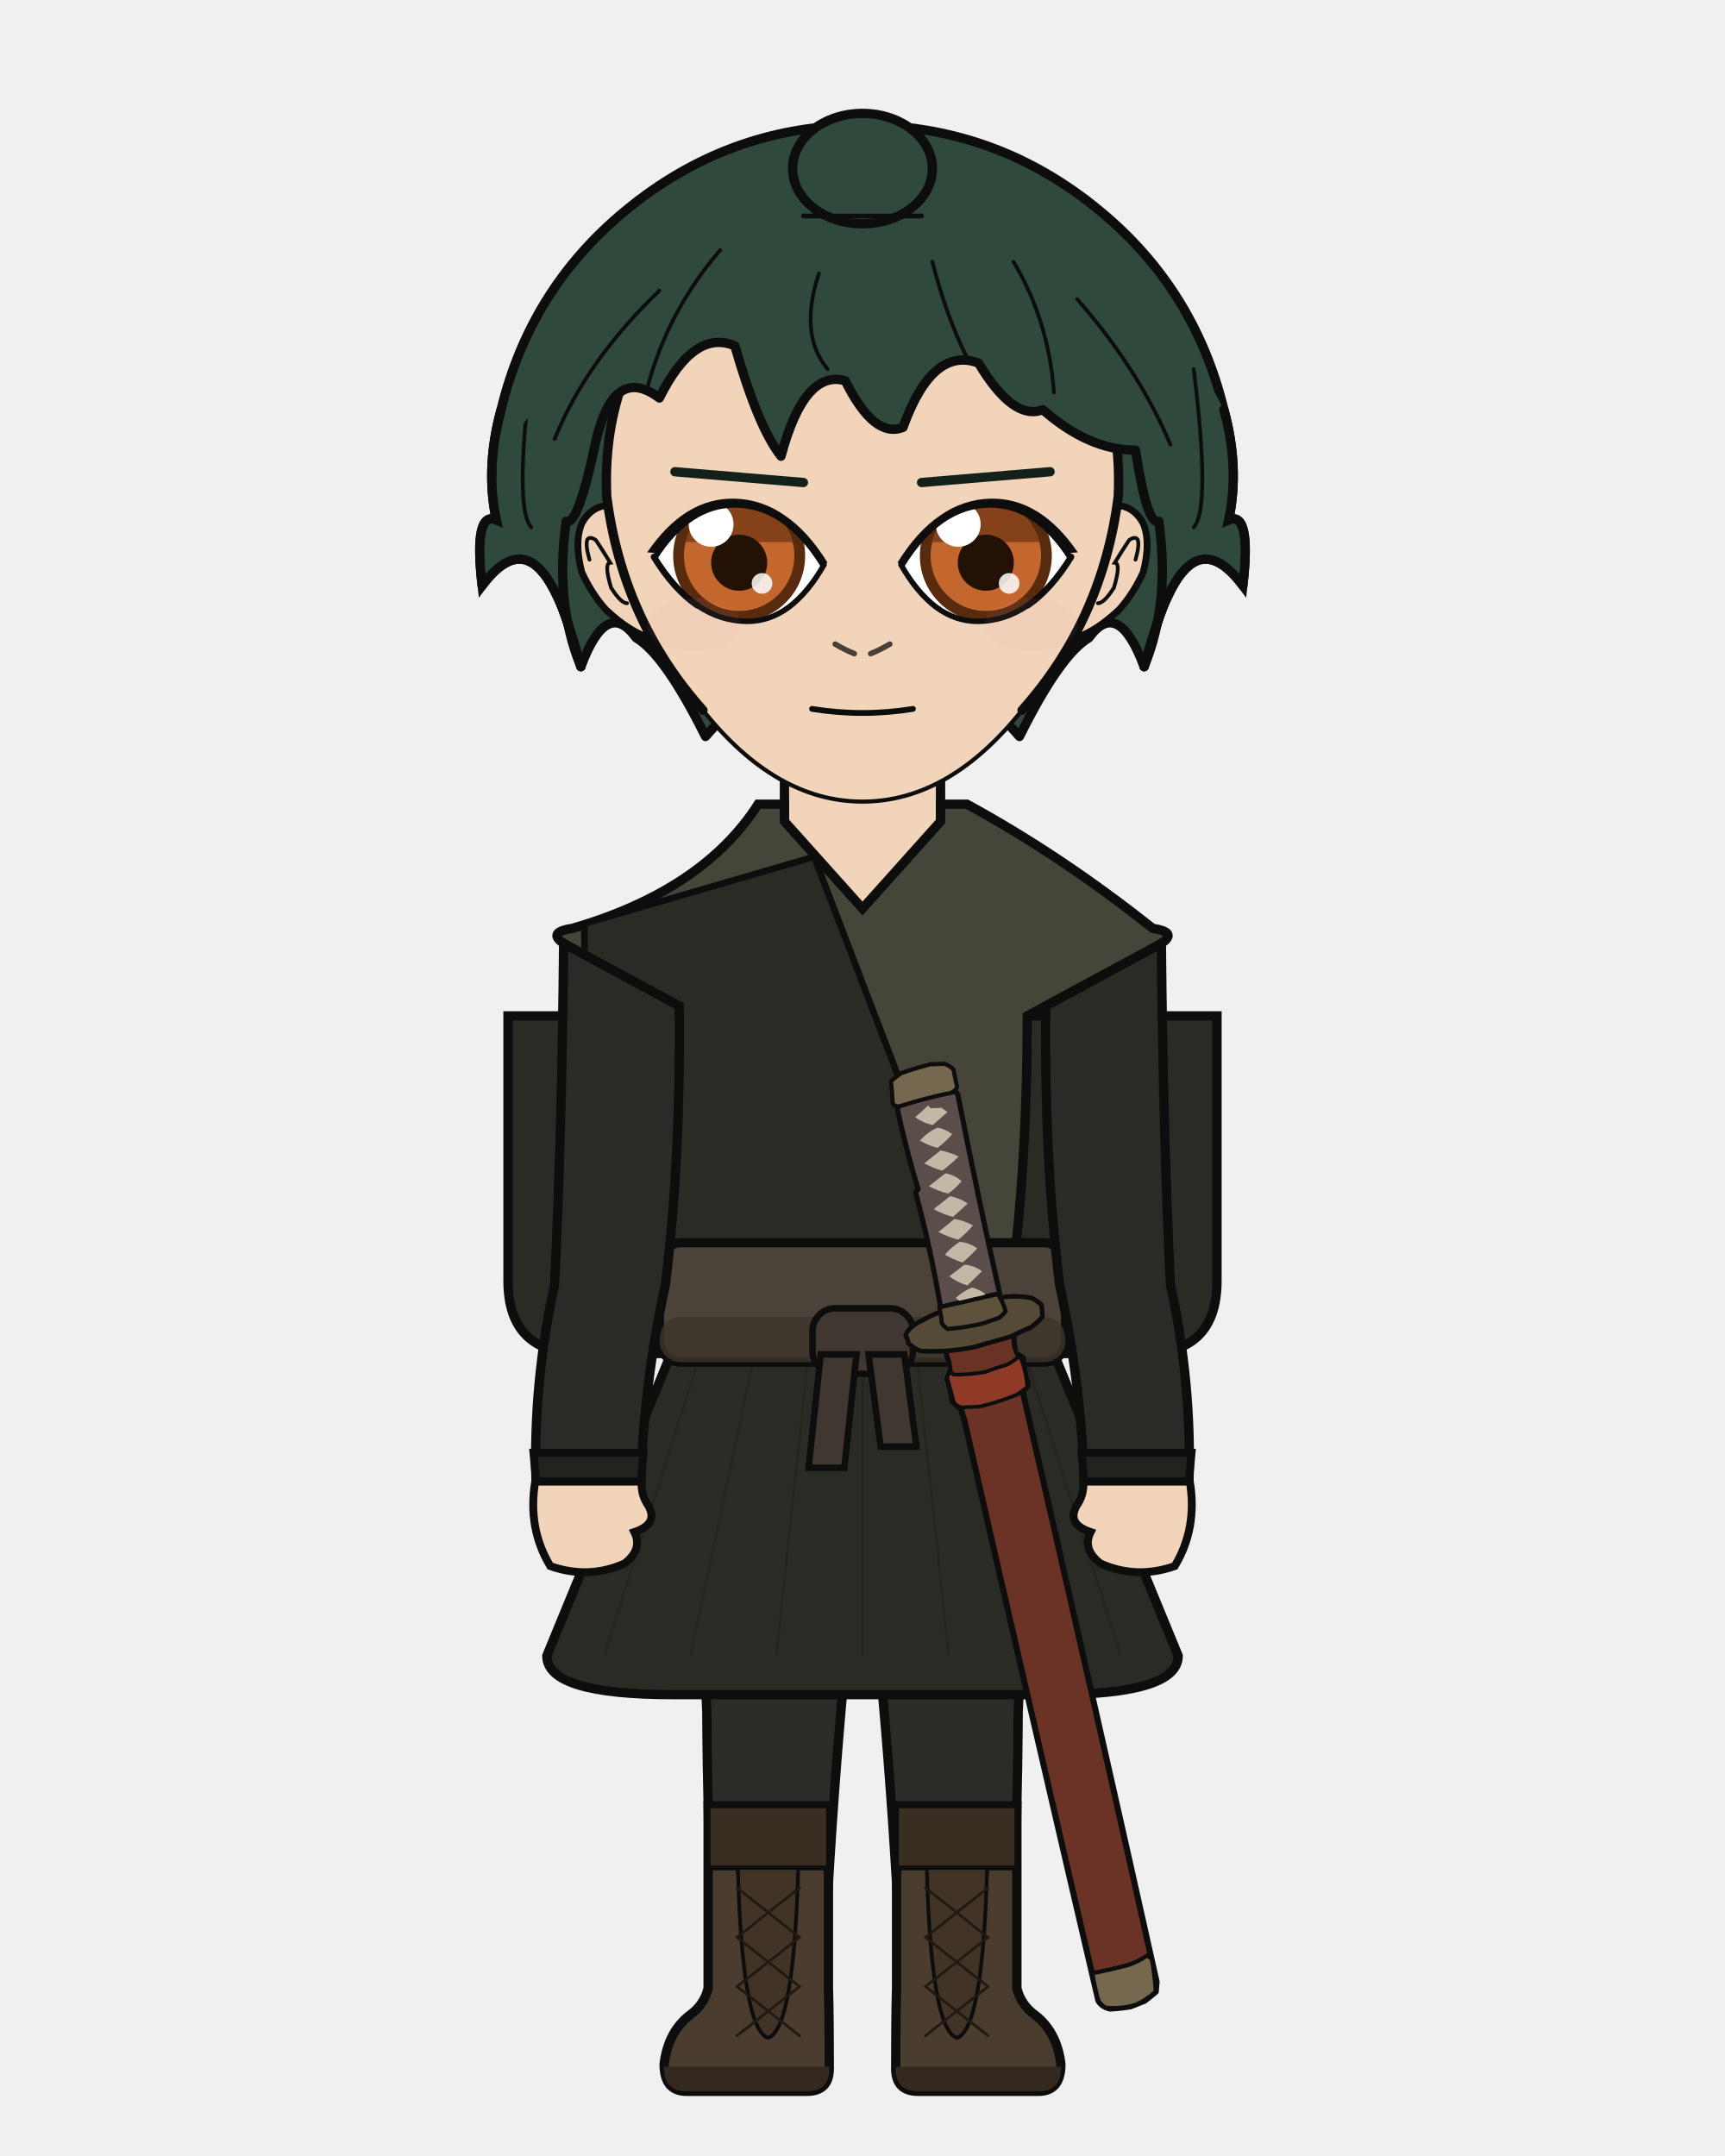
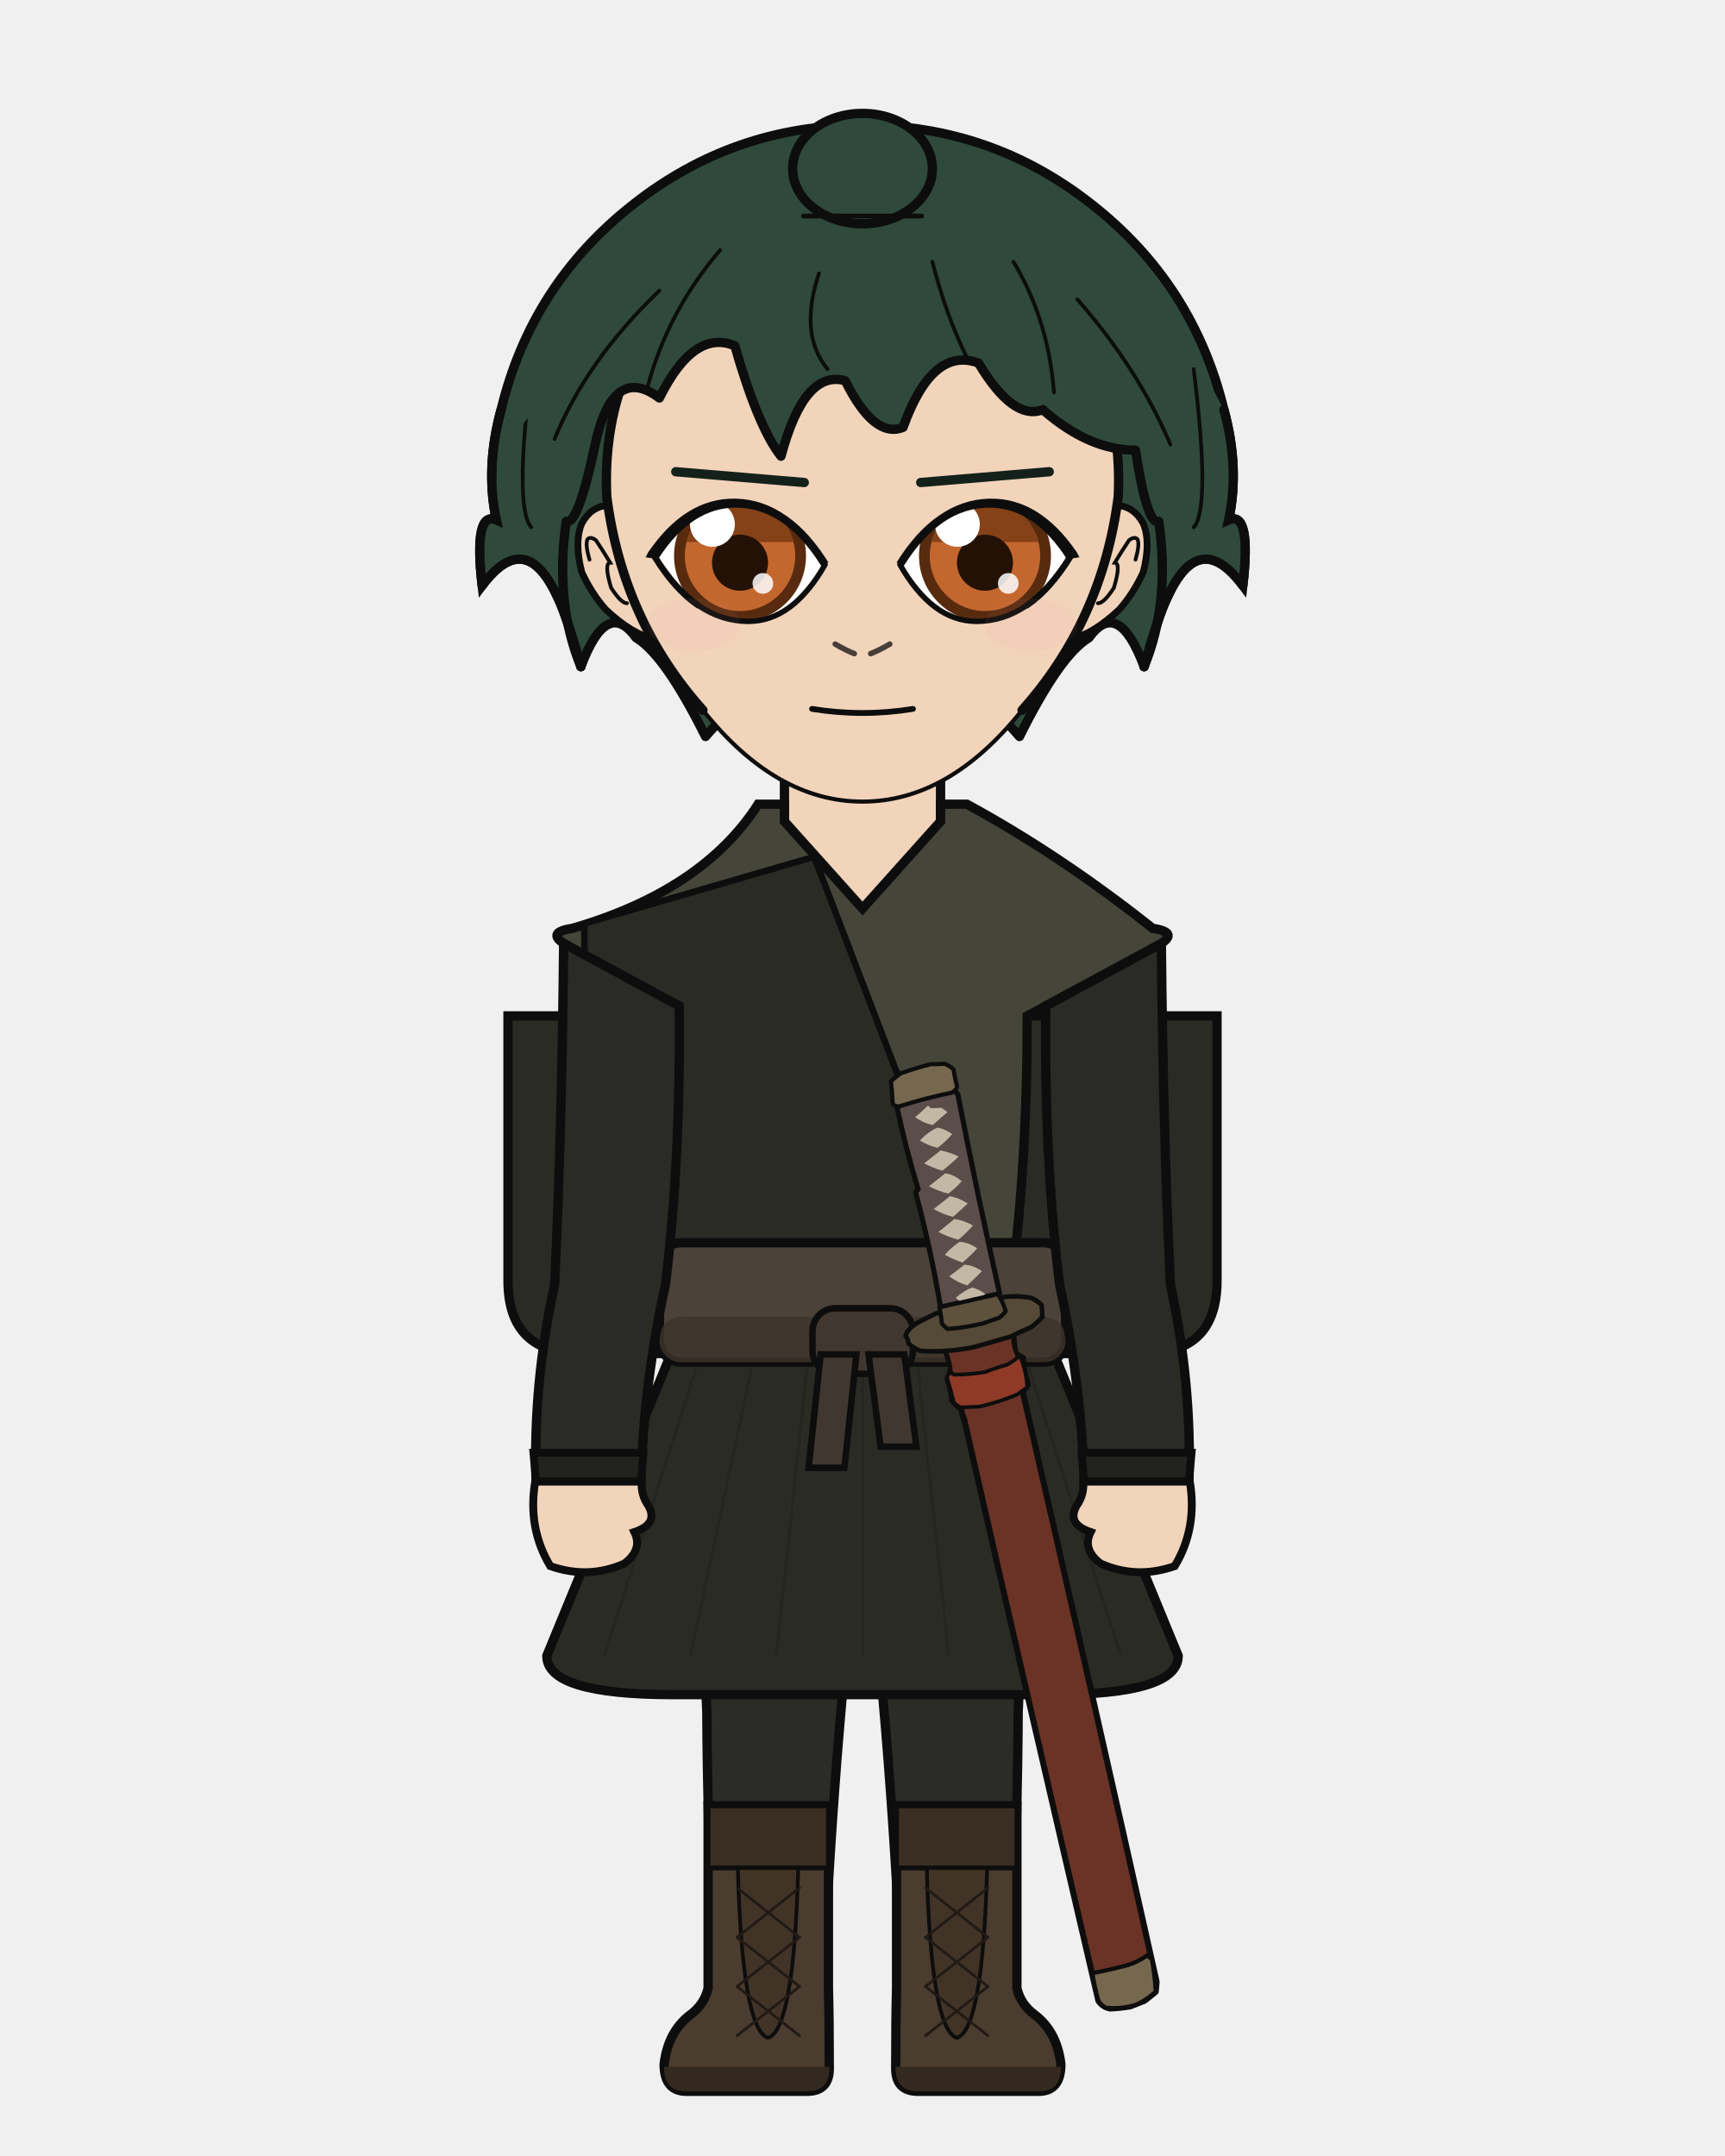
<svg xmlns="http://www.w3.org/2000/svg" width="400" height="500" viewBox="0 0 400 500">
  <defs>
    <clipPath id="hair-front">
      <path d="M 134.7 154.6 Q 128.6 139.8 131.3 120.9 Q 134.0 122.0 138.0 103.1 Q 142.1 84.2 152.9 92.3 Q 160.9 76.2 170.4 80.2 Q 175.8 99.1 181.1 105.8 Q 186.5 85.6 196.0 88.3 Q 202.7 101.8 209.4 99.1 Q 216.2 80.2 226.9 84.2 Q 235.0 97.7 241.8 95.0 Q 252.5 104.4 263.3 104.4 Q 266.0 122.0 268.7 120.9 Q 271.4 139.8 265.3 154.6 Q 268.7 142.5 270.7 138.5 Q 278.1 122.3 288.2 135.8 Q 290.2 118.3 284.9 120.6 Q 287.5 108.5 283.8 95.0 Q 270.8 69.8 249.2 52.8 Q 227.5 35.8 200.0 35.8 Q 172.5 35.8 150.8 52.8 Q 129.2 69.8 122.7 96.6 Q 112.5 108.5 115.1 120.6 Q 109.8 118.3 111.8 135.8 Q 121.9 122.3 129.3 138.5 Q 131.3 142.5 134.7 154.6 Z" />
    </clipPath>
  </defs>
  <path d="M 116.2 95.0 Q 123.2 66.0 146.7 47.5 Q 170.1 29.0 200.0 29.0 Q 229.9 29.0 253.3 47.5 Q 276.8 66.0 283.8 95.0 Q 287.5 108.5 284.9 120.6 Q 290.2 118.3 288.2 135.8 Q 278.1 122.3 270.7 138.5 Q 268.7 142.5 265.3 154.6 Q 259.3 138.5 252.5 147.9 Q 245.8 151.9 236.4 170.8 Q 220.2 151.9 200.0 156.0 Q 179.8 151.9 163.6 170.8 Q 154.2 151.9 147.5 147.9 Q 140.7 138.5 134.7 154.6 Q 131.3 142.5 129.3 138.5 Q 121.9 122.3 111.8 135.8 Q 109.8 118.3 115.1 120.6 Q 112.5 108.5 116.2 95.0 Z" fill="#2f4a3c" />
  <path d="M 116.2 95.0 Q 123.2 66.0 146.7 47.5 Q 170.1 29.0 200.0 29.0 Q 229.9 29.0 253.3 47.5 Q 276.8 66.0 283.8 95.0 Q 287.5 108.5 284.9 120.6 Q 290.2 118.3 288.2 135.8 Q 278.1 122.3 270.7 138.5 Q 268.7 142.5 265.3 154.6 Q 259.3 138.5 252.5 147.9 Q 245.8 151.9 236.4 170.8 Q 220.2 151.9 200.0 156.0 Q 179.8 151.9 163.6 170.8 Q 154.2 151.9 147.5 147.9 Q 140.7 138.5 134.7 154.6 Q 131.3 142.5 129.3 138.5 Q 121.9 122.3 111.8 135.8 Q 109.8 118.3 115.1 120.6 Q 112.5 108.5 116.2 95.0 Z" fill="none" stroke="#0d0d0d" stroke-width="2.16" stroke-linecap="round" stroke-linejoin="round" />
  <path d="M 181.9 199.2 Q 167.5 215.1 139.3 223.6 Q 135.0 224.9 135.0 229.2 Q 135.0 235.6 150.6 235.6 L 153.2 235.6 L 153.2 231.3 L 166.1 231.3 Q 166.1 269.9 169.8 297.9 Q 169.8 318.7 169.8 335.7 L 194.2 335.7 L 200.0 335.7 L 205.8 335.7 L 230.2 335.7 Q 230.2 318.7 230.2 297.9 Q 233.9 269.9 233.9 235.6 L 233.9 231.3 L 246.8 231.3 L 246.8 235.6 L 249.4 235.6 Q 265.0 235.6 265.0 229.2 Q 265.0 224.9 260.7 223.6 Q 240.3 206.9 218.1 199.2 Z" fill="#f2d4bb" stroke="#0d0d0d" stroke-width="2.16" />
  <rect x="181.9" y="172.5" width="36.3" height="38.0" rx="12.7" fill="#f2d4bb" />
  <line x1="181.9" y1="172.5" x2="181.9" y2="199.2" stroke="#0d0d0d" stroke-width="2.16" />
  <line x1="218.1" y1="172.5" x2="218.1" y2="199.2" stroke="#0d0d0d" stroke-width="2.16" />
  <path d="M 162.4 300.1 L 237.6 300.1 Q 237.6 367.9 236.1 397.0 Q 236.0 419.4 234.6 461.1 L 209.2 461.1 Q 206.2 397.0 200.0 350.8 Q 193.8 397.0 190.8 461.1 L 165.4 461.1 Q 164.0 419.4 163.9 397.0 Q 162.4 367.9 162.4 300.1 Z" fill="#2b2b27" stroke="#0d0d0d" stroke-width="2.16" stroke-linejoin="round" />
  <line x1="200.0" y1="306.2" x2="200.0" y2="350.8" stroke="#22221f" stroke-width="0.71" opacity="0.8" />
  <path d="M 164.0 308.2 Q 171.8 323.4 179.7 343.7" fill="none" stroke="#22221f" stroke-width="0.71" opacity="0.8" />
  <path d="M 236.0 308.2 Q 228.2 323.4 220.3 343.7" fill="none" stroke="#22221f" stroke-width="0.71" opacity="0.8" />
  <path d="M 192.1 418.8 L 192.1 461.1 Q 192.3 468.3 192.3 479.7 Q 192.3 485.0 187.1 485.0 L 159.2 485.0 Q 154.0 485.0 154.0 478.7 Q 154.9 471.2 160.0 467.3 Q 163.3 464.9 164.2 461.1 L 164.2 418.8 Z" fill="#4a3c2e" stroke="#0d0d0d" stroke-width="2.16" />
  <path d="M 192.3 479.3 L 154.0 479.3 L 154.0 479.7 Q 154.0 485.0 159.2 485.0 L 187.1 485.0 Q 192.3 485.0 192.3 479.7 Z" fill="#34291f" />
  <rect x="164.2" y="418.8" width="27.9" height="14.4" fill="#3a2e22" stroke="#0d0d0d" stroke-width="1.11" />
  <path d="M 171.1 433.2 L 185.1 433.2 Q 184.1 470.7 178.1 472.6 Q 172.1 470.7 171.1 433.2 Z" fill="#413427" stroke="#0d0d0d" stroke-width="0.87" />
  <line x1="185.4" y1="437.8" x2="170.9" y2="449.3" stroke="#211a14" stroke-width="0.63" stroke-linecap="round" />
  <line x1="170.9" y1="437.8" x2="185.4" y2="449.3" stroke="#211a14" stroke-width="0.63" stroke-linecap="round" />
  <line x1="185.4" y1="449.3" x2="170.9" y2="460.7" stroke="#211a14" stroke-width="0.63" stroke-linecap="round" />
  <line x1="170.9" y1="449.3" x2="185.4" y2="460.7" stroke="#211a14" stroke-width="0.63" stroke-linecap="round" />
  <line x1="185.4" y1="460.7" x2="170.9" y2="472.1" stroke="#211a14" stroke-width="0.63" stroke-linecap="round" />
  <line x1="170.9" y1="460.7" x2="185.4" y2="472.1" stroke="#211a14" stroke-width="0.63" stroke-linecap="round" />
  <path d="M 207.9 418.8 L 207.9 461.1 Q 207.7 468.3 207.7 479.7 Q 207.7 485.0 212.9 485.0 L 240.8 485.0 Q 246.0 485.0 246.0 478.7 Q 245.1 471.2 240.0 467.3 Q 236.7 464.9 235.8 461.1 L 235.8 418.8 Z" fill="#4a3c2e" stroke="#0d0d0d" stroke-width="2.16" />
  <path d="M 207.7 479.3 L 246.0 479.3 L 246.0 479.7 Q 246.0 485.0 240.8 485.0 L 212.9 485.0 Q 207.7 485.0 207.7 479.7 Z" fill="#34291f" />
  <rect x="207.9" y="418.8" width="27.9" height="14.4" fill="#3a2e22" stroke="#0d0d0d" stroke-width="1.11" />
  <path d="M 214.9 433.2 L 228.9 433.2 Q 227.9 470.7 221.9 472.6 Q 215.9 470.7 214.9 433.2 Z" fill="#413427" stroke="#0d0d0d" stroke-width="0.87" />
  <line x1="229.1" y1="437.8" x2="214.6" y2="449.3" stroke="#211a14" stroke-width="0.63" stroke-linecap="round" />
  <line x1="214.6" y1="437.8" x2="229.1" y2="449.3" stroke="#211a14" stroke-width="0.63" stroke-linecap="round" />
  <line x1="229.1" y1="449.3" x2="214.6" y2="460.7" stroke="#211a14" stroke-width="0.63" stroke-linecap="round" />
  <line x1="214.6" y1="449.3" x2="229.1" y2="460.7" stroke="#211a14" stroke-width="0.63" stroke-linecap="round" />
  <line x1="229.1" y1="460.7" x2="214.6" y2="472.1" stroke="#211a14" stroke-width="0.63" stroke-linecap="round" />
  <line x1="214.6" y1="460.7" x2="229.1" y2="472.1" stroke="#211a14" stroke-width="0.63" stroke-linecap="round" />
  <path d="M 162.2 297.9 L 126.8 384.0 Q 126.8 393.0 156.1 393.0 L 243.9 393.0 Q 273.2 393.0 273.2 384.0 L 237.8 297.9 Z" fill="#2b2b26" stroke="#0d0d0d" stroke-width="2.16" />
  <line x1="167.6" y1="297.9" x2="140.1" y2="384.0" stroke="#22221e" stroke-width="0.63" opacity="0.75" />
  <line x1="178.4" y1="297.9" x2="160.1" y2="384.0" stroke="#22221e" stroke-width="0.63" opacity="0.75" />
  <line x1="189.2" y1="297.9" x2="180.0" y2="384.0" stroke="#22221e" stroke-width="0.63" opacity="0.75" />
  <line x1="200.0" y1="297.9" x2="200.0" y2="384.0" stroke="#22221e" stroke-width="0.63" opacity="0.75" />
  <line x1="210.8" y1="297.9" x2="220.0" y2="384.0" stroke="#22221e" stroke-width="0.63" opacity="0.75" />
  <line x1="221.6" y1="297.9" x2="239.9" y2="384.0" stroke="#22221e" stroke-width="0.63" opacity="0.75" />
  <line x1="232.4" y1="297.9" x2="259.9" y2="384.0" stroke="#22221e" stroke-width="0.63" opacity="0.75" />
  <path d="M 166.2 235.6 L 117.8 235.6 L 117.8 297.0 Q 117.8 313.9 134.7 313.9 L 166.2 313.9 Z" fill="#2b2b26" stroke="#0d0d0d" stroke-width="2.16" />
  <path d="M 233.8 235.6 L 282.2 235.6 L 282.2 297.0 Q 282.2 313.9 265.3 313.9 L 233.8 313.9 Z" fill="#2b2b26" stroke="#0d0d0d" stroke-width="2.16" />
  <path d="M 175.8 186.5 Q 163.0 206.5 132.7 215.3 Q 126.0 216.3 131.9 219.5 L 161.8 235.6 Q 161.8 269.9 165.5 297.9 Q 165.2 299.1 165.2 300.1 L 234.8 300.1 Q 234.8 299.1 234.5 297.9 Q 238.2 269.9 238.2 235.6 L 268.1 219.5 Q 274.0 216.3 267.3 215.3 Q 245.9 198.3 224.2 186.5 L 218.1 186.5 L 218.1 190.5 L 200.0 210.7 L 181.9 190.5 L 181.9 186.5 Z" fill="#454639" stroke="#0d0d0d" stroke-width="2.16" />
  <path d="M 188.8 198.7 L 135.5 214.2 Q 135.5 297.9 165.5 292.8 L 224.8 292.8 Z" fill="#2b2b26" stroke="#0d0d0d" stroke-width="1.51" />
  <path d="M 188.8 198.7 L 224.8 292.8" fill="none" stroke="#0d0d0d" stroke-width="1.27" stroke-linecap="round" />
  <rect x="152.9" y="288.2" width="94.2" height="27.7" rx="5.0" fill="#4b4239" stroke="#0d0d0d" stroke-width="2.16" />
  <rect x="152.9" y="305.4" width="94.2" height="10.5" rx="5.0" fill="#3c342c" opacity="0.8" />
  <rect x="188.4" y="303.4" width="23.3" height="15.2" rx="5.3" fill="#403830" stroke="#0d0d0d" stroke-width="1.51" />
  <path d="M 190.3 314.1 L 198.6 314.1 L 195.8 340.4 L 187.5 340.4 Z" fill="#403830" stroke="#0d0d0d" stroke-width="1.51" />
  <path d="M 201.4 314.1 L 209.7 314.1 L 212.5 335.5 L 204.2 335.5 Z" fill="#403830" stroke="#0d0d0d" stroke-width="1.51" />
  <path d="M 262.1 465.3 Q 259.7 465.7 257.4 465.8 Q 255.6 465.4 254.7 464.0 Q 239.4 398.5 223.6 329.3 Q 223.0 327.8 222.9 326.7 Q 221.5 325.7 220.8 324.8 Q 220.6 322.3 219.7 319.8 Q 220.3 318.4 220.6 317.2 Q 220.0 315.4 219.4 313.6 Q 219.9 313.1 220.5 312.7 Q 223.7 312.4 227.0 311.8 Q 230.5 310.9 234.0 309.5 Q 234.5 309.4 235.0 310.0 Q 235.1 311.9 235.5 313.9 Q 236.3 314.4 237.2 314.9 Q 237.3 317.9 238.3 320.8 Q 238.5 321.6 237.1 322.5 Q 253.2 392.3 268.2 459.6 Q 268.1 460.8 268.0 461.9 Q 266.7 463.0 265.4 464.0 Q 263.8 464.6 262.1 465.3 Z" fill="#6a3326" stroke="#0d0d0d" stroke-width="1.40" stroke-linejoin="round" />
  <path d="M 235.0 310.0 Q 234.8 312.1 235.8 314.1 Q 236.2 315.1 235.0 316.2 Q 230.7 317.9 226.5 319.1 Q 224.6 319.2 222.6 319.3 Q 221.6 319.1 220.5 318.3 Q 220.4 315.9 219.4 313.6 Q 219.9 313.1 220.5 312.7 Q 223.7 312.4 227.0 311.8 Q 230.5 310.9 234.0 309.5 Q 234.5 309.4 235.0 310.0 Z" fill="#6a3326" stroke="#0d0d0d" stroke-width="0.86" stroke-linejoin="round" />
  <path d="M 236.5 314.4 Q 238.0 318.0 238.2 321.7 Q 237.1 322.5 235.9 323.4 Q 231.5 325.2 227.2 326.2 Q 225.0 326.3 222.9 326.4 Q 222.0 326.1 221.2 325.3 Q 220.5 322.5 219.7 319.8 Q 219.4 319.0 220.5 318.3 Q 220.9 318.6 221.2 318.8 Q 224.8 318.8 228.4 318.2 Q 231.0 317.2 233.5 316.5 Q 235.0 315.7 236.5 314.4 Z" fill="#8f3a26" stroke="#0d0d0d" stroke-width="0.86" stroke-linejoin="round" />
  <path d="M 266.0 453.5 Q 266.6 453.9 267.1 454.3 Q 267.8 458.1 268.0 461.9 Q 265.5 464.1 263.2 465.0 Q 259.7 466.0 256.3 465.6 Q 255.2 464.8 254.7 464.0 Q 253.8 460.8 253.3 457.6 Q 257.5 456.8 261.6 455.7 Q 263.8 455.0 266.0 453.5 Z" fill="#76684f" stroke="#0d0d0d" stroke-width="0.97" stroke-linejoin="round" />
  <path d="M 210.0 309.8 Q 210.3 308.3 212.7 306.8 Q 214.9 305.6 217.1 304.6 Q 218.0 304.3 218.9 305.1 Q 218.5 306.4 219.4 307.6 Q 221.9 307.5 224.5 307.4 Q 227.4 306.4 230.2 305.9 Q 231.4 305.3 232.5 304.7 Q 232.6 303.1 232.0 301.6 Q 231.9 301.2 232.7 300.8 Q 236.0 300.4 239.1 301.0 Q 240.3 301.5 241.5 302.6 Q 241.7 304.0 241.7 305.4 Q 240.8 306.5 239.1 307.8 Q 236.7 308.8 234.3 310.0 Q 230.1 311.2 225.9 312.4 Q 219.6 313.7 213.4 313.3 Q 211.9 312.7 210.6 311.5 Q 210.6 310.6 210.0 309.8 Z" fill="#554a37" stroke="#0d0d0d" stroke-width="1.08" stroke-linejoin="round" />
  <path d="M 221.1 252.8 Q 221.8 253.3 222.1 253.8 Q 226.6 276.8 231.8 300.0 Q 231.3 300.2 230.4 300.3 Q 224.9 301.6 219.2 302.9 Q 218.4 303.1 218.1 303.1 Q 215.8 289.6 212.4 276.9 Q 212.2 276.4 212.9 275.8 Q 210.0 266.3 208.0 256.8 Q 210.1 255.5 212.0 254.9 Q 216.6 254.1 221.1 252.8 Z" fill="#5b4d4a" stroke="#0d0d0d" stroke-width="1.19" stroke-linejoin="round" />
  <path d="M 207.4 250.4 Q 208.1 249.8 208.8 249.2 Q 211.2 248.4 213.6 247.5 Q 214.3 247.5 215.1 247.4 Q 215.5 247.8 216.1 248.2 Q 215.5 248.7 214.9 249.1 Q 213.3 249.4 211.7 249.9 Q 210.5 250.5 209.4 251.4 Q 208.3 251.2 207.4 250.4 Z" fill="#c3b7a6" />
  <path d="M 219.7 257.9 Q 218.0 259.4 216.3 260.9 Q 214.2 260.5 212.2 259.1 Q 213.7 257.8 215.2 256.4 Q 215.5 256.7 215.8 257.0 Q 217.1 257.0 218.3 256.9 Q 219.0 257.4 219.7 257.9 Z" fill="#c3b7a6" />
  <path d="M 213.3 264.5 Q 215.3 262.4 217.4 261.5 Q 219.1 261.8 220.8 263.0 Q 219.5 264.6 217.4 266.2 Q 215.3 265.7 213.3 264.5 Z" fill="#c3b7a6" />
  <path d="M 214.3 269.8 Q 216.2 268.3 218.1 266.8 Q 220.2 267.2 222.3 268.2 Q 220.6 269.9 218.5 271.5 Q 216.4 270.9 214.3 269.8 Z" fill="#c3b7a6" />
  <path d="M 215.4 275.1 Q 217.3 273.6 219.2 272.1 Q 221.2 272.4 223.0 273.9 Q 221.8 275.4 219.9 276.8 Q 217.7 276.3 215.4 275.1 Z" fill="#c3b7a6" />
  <path d="M 216.5 280.4 Q 218.4 278.9 220.3 277.4 Q 222.4 277.8 224.4 279.1 Q 222.8 280.6 221.0 282.2 Q 218.8 281.7 216.5 280.4 Z" fill="#c3b7a6" />
  <path d="M 217.6 285.7 Q 219.5 284.2 221.3 282.7 Q 223.5 283.0 225.6 284.2 Q 224.3 285.8 222.2 287.5 Q 219.9 286.9 217.6 285.7 Z" fill="#c3b7a6" />
  <path d="M 219.1 291.0 Q 220.3 289.5 222.5 288.0 Q 224.6 288.1 226.6 289.5 Q 225.2 291.1 223.2 292.8 Q 221.1 292.1 219.1 291.0 Z" fill="#c3b7a6" />
  <path d="M 220.1 296.0 Q 221.9 294.7 223.6 293.3 Q 225.7 293.4 227.7 294.8 Q 226.1 296.4 224.3 298.1 Q 222.2 297.5 220.1 296.0 Z" fill="#c3b7a6" />
  <path d="M 228.5 300.1 Q 227.0 301.3 225.5 302.5 Q 224.2 302.4 223.0 302.1 Q 222.3 301.6 221.6 301.0 Q 223.5 299.3 225.4 298.6 Q 226.9 298.9 228.5 300.1 Z" fill="#c3b7a6" />
  <path d="M 233.2 304.1 Q 232.7 304.8 231.7 305.6 Q 229.9 306.2 228.0 306.9 Q 223.9 307.9 219.7 308.2 Q 218.8 307.5 218.4 306.9 Q 218.3 305.3 217.8 303.2 Q 218.8 303.0 219.9 302.7 Q 222.9 302.1 226.1 301.3 Q 227.2 301.1 228.3 300.8 Q 229.9 300.5 231.4 300.1 Q 232.6 302.0 233.2 304.1 Z" fill="#5e523d" stroke="#0d0d0d" stroke-width="0.97" stroke-linejoin="round" />
  <path d="M 207.0 256.0 Q 206.9 253.4 206.6 250.7 Q 207.7 249.8 208.9 248.9 Q 212.3 247.7 215.8 246.8 Q 217.4 246.8 219.0 246.7 Q 220.1 247.1 221.1 248.0 Q 221.4 249.9 221.9 251.9 Q 222.0 252.6 220.7 253.4 Q 214.8 254.6 208.8 256.5 Q 207.8 256.8 207.0 256.0 Z" fill="#76684f" stroke="#0d0d0d" stroke-width="0.97" stroke-linejoin="round" />
  <path d="M 157.5 233.3 L 130.7 218.8 Q 130.3 262.3 128.6 297.9 Q 123.6 320.8 124.3 343.6 L 148.6 343.6 Q 149.3 320.8 154.3 297.9 Q 157.9 268.8 157.5 233.3 Z" fill="#2a2a26" stroke="#0d0d0d" stroke-width="2.16" />
  <path d="M 123.7 336.9 L 149.2 336.9 L 148.6 343.6 L 124.3 343.6 Z" fill="#22221e" stroke="#0d0d0d" stroke-width="1.83" />
  <path d="M 124.1 343.6 Q 122.3 354.4 127.6 363.2 Q 136.5 366.3 144.8 362.6 Q 149.1 359.3 147.1 355.3 Q 152.8 353.4 150.3 349.1 Q 148.6 346.7 148.8 343.6 Z" fill="#f2d4bb" stroke="#0d0d0d" stroke-width="1.83" />
  <path d="M 242.5 233.3 L 269.3 218.8 Q 269.7 262.3 271.4 297.9 Q 276.4 320.8 275.7 343.6 L 251.4 343.6 Q 250.7 320.8 245.7 297.9 Q 242.1 268.8 242.5 233.3 Z" fill="#2a2a26" stroke="#0d0d0d" stroke-width="2.16" />
  <path d="M 250.8 336.9 L 276.3 336.9 L 275.7 343.6 L 251.4 343.6 Z" fill="#22221e" stroke="#0d0d0d" stroke-width="1.83" />
  <path d="M 275.9 343.6 Q 277.7 354.4 272.4 363.2 Q 263.5 366.3 255.2 362.6 Q 250.9 359.3 252.9 355.3 Q 247.2 353.4 249.7 349.1 Q 251.4 346.7 251.2 343.6 Z" fill="#f2d4bb" stroke="#0d0d0d" stroke-width="1.83" />
  <path d="M 140.9 117.2 Q 137.0 117.5 134.9 121.4 Q 133.1 125.7 134.9 132.7 Q 137.2 137.7 140.5 141.4 Q 146.6 147.1 151.7 148.2 Z" fill="#f2d4bb" />
  <path d="M 140.9 117.2 Q 137.0 117.5 134.9 121.4 Q 133.1 125.7 134.9 132.7 Q 137.2 137.7 140.5 141.4 Q 146.6 147.1 151.7 148.2" fill="none" stroke="#0d0d0d" stroke-width="1.58" stroke-linecap="round" />
  <path d="M 136.7 129.8 Q 135.7 126.4 136.2 125.1 Q 136.9 124.3 138.2 125.3 Q 139.8 127.7 141.5 130.5 Q 140.0 130.6 141.7 136.3 Q 144.0 139.9 145.4 139.9" fill="none" stroke="#0d0d0d" stroke-width="0.87" stroke-linecap="round" />
  <path d="M 259.1 117.2 Q 263.0 117.5 265.1 121.4 Q 266.9 125.7 265.1 132.7 Q 262.8 137.7 259.5 141.4 Q 253.4 147.1 248.3 148.2 Z" fill="#f2d4bb" />
  <path d="M 259.1 117.2 Q 263.0 117.5 265.1 121.4 Q 266.9 125.7 265.1 132.7 Q 262.8 137.7 259.5 141.4 Q 253.4 147.1 248.3 148.2" fill="none" stroke="#0d0d0d" stroke-width="1.58" stroke-linecap="round" />
  <path d="M 263.3 129.8 Q 264.3 126.4 263.8 125.1 Q 263.1 124.3 261.8 125.3 Q 260.2 127.7 258.5 130.5 Q 260.0 130.6 258.3 136.3 Q 256.0 139.9 254.6 139.9" fill="none" stroke="#0d0d0d" stroke-width="0.87" stroke-linecap="round" />
  <path d="M 200.0 47.9 Q 225.1 47.9 242.9 67.6 Q 260.6 87.3 259.3 115.2 Q 255.6 143.9 237.0 164.7 Q 220.1 185.9 200.0 185.9 Q 179.9 185.9 163.0 164.7 Q 144.4 143.9 140.7 115.2 Q 139.4 87.3 157.1 67.6 Q 174.9 47.9 200.0 47.9 Z" fill="#f2d4bb" />
  <path d="M 163.0 164.7 Q 144.4 143.9 140.7 115.2 Q 139.4 87.3 157.1 67.6 Q 174.9 47.9 200.0 47.9 Q 225.1 47.9 242.9 67.6 Q 260.6 87.3 259.3 115.2 Q 255.6 143.9 237.0 164.7" fill="none" stroke="#0d0d0d" stroke-width="2.16" stroke-linecap="round" />
  <path d="M 237.0 164.7 Q 220.1 185.9 200.0 185.9 Q 179.9 185.9 163.0 164.7" fill="none" stroke="#0d0d0d" stroke-width="0.95" stroke-linecap="round" />
-   <line x1="186.3" y1="111.9" x2="156.5" y2="109.4" stroke="#14211a" stroke-width="2.16" stroke-linecap="round" />
+   <line x1="186.5" y1="111.9" x2="156.7" y2="109.4" stroke="#14211a" stroke-width="2.16" stroke-linecap="round" />
  <defs>
    <clipPath id="eye-l">
-       <path d="M 191.1 130.9 Q 182.3 116.8 170.4 116.8 Q 159.5 116.8 151.6 129.1 Q 160.8 144.1 173.3 144.1 Q 183.6 144.1 191.1 130.9 Z" />
+       <path d="M 191.3 130.9 Q 182.6 116.8 170.6 116.8 Q 159.8 116.8 151.9 129.1 Q 161.0 144.1 173.6 144.1 Q 183.8 144.1 191.3 130.9 Z" />
    </clipPath>
  </defs>
-   <path d="M 191.1 130.9 Q 182.3 116.8 170.4 116.8 Q 159.5 116.8 151.6 129.1 Q 160.8 144.1 173.3 144.1 Q 183.6 144.1 191.1 130.9 Z" fill="white" stroke="none" />
+   <path d="M 191.3 130.9 Q 182.6 116.8 170.6 116.8 Q 159.8 116.8 151.9 129.1 Q 161.0 144.1 173.6 144.1 Q 183.8 144.1 191.3 130.9 Z" fill="white" stroke="none" />
  <g clip-path="url(#eye-l)">
-     <circle cx="171.4" cy="128.9" r="15.3" fill="#582b0f" />
-     <circle cx="171.4" cy="128.9" r="12.8" fill="#c3672e" />
-     <path d="M 158.94 125.72 A 12.83 12.83 0 0 1 183.79 125.72 Z" fill="#854117" />
-     <circle cx="171.4" cy="130.5" r="6.5" fill="#231106" />
-     <circle cx="164.9" cy="121.6" r="5.2" fill="white" />
-     <circle cx="176.7" cy="135.3" r="2.4" fill="white" opacity="0.85" />
+     <circle cx="171.6" cy="128.9" r="15.3" fill="#582b0f" />
+     <circle cx="171.6" cy="128.9" r="12.8" fill="#c3672e" />
+     <path d="M 159.16 125.72 A 12.83 12.83 0 0 1 184.01 125.72 Z" fill="#854117" />
+     <circle cx="171.6" cy="130.5" r="6.5" fill="#231106" />
+     <circle cx="165.2" cy="121.6" r="5.2" fill="white" />
+     <circle cx="176.9" cy="135.3" r="2.4" fill="white" opacity="0.85" />
  </g>
-   <path d="M 151.63 129.15 L 152.79 130.96 L 153.98 132.65 L 155.19 134.23 L 156.43 135.69 L 157.69 137.03 L 158.98 138.26 L 160.30 139.37 L 161.64 140.36 L 163.01 141.23 L 164.41 141.99 L 165.83 142.64 L 167.28 143.16 L 168.75 143.57 L 170.26 143.86 L 171.78 144.04 L 173.34 144.10 L 174.61 144.04 L 175.86 143.89 L 177.09 143.63 L 178.29 143.27 L 179.48 142.81 L 180.64 142.25 L 181.79 141.58 L 182.91 140.81 L 184.01 139.93 L 185.08 138.95 L 186.14 137.87 L 187.17 136.69 L 188.19 135.41 L 189.18 134.02 L 190.15 132.53 L 191.10 130.93" fill="none" stroke="#0d0d0d" stroke-width="1.27" stroke-linecap="round" />
-   <path d="M 151.63 129.15 L 152.79 130.96 L 153.98 132.65 L 155.19 134.23 L 156.43 135.69 L 157.69 137.03 L 158.98 138.26 L 160.30 139.37 L 161.64 140.36" fill="none" stroke="#0d0d0d" stroke-width="1.47" stroke-linecap="round" />
-   <path d="M 191.87 130.44 L 190.75 128.71 L 189.60 127.08 L 188.41 125.56 L 187.20 124.14 L 185.96 122.84 L 184.69 121.65 L 183.39 120.56 L 182.06 119.59 L 180.71 118.71 L 179.33 117.93 L 177.92 117.27 L 176.47 116.72 L 174.99 116.28 L 173.48 115.95 L 171.95 115.74 L 170.38 115.64 L 168.95 115.66 L 167.53 115.77 L 166.14 115.99 L 164.76 116.32 L 163.40 116.74 L 162.06 117.27 L 160.74 117.91 L 159.45 118.65 L 158.19 119.48 L 156.95 120.42 L 155.73 121.46 L 154.54 122.60 L 153.38 123.84 L 152.25 125.17 L 151.14 126.60 L 150.07 128.10 L 151.63 128.21 L 152.39 129.66 L 153.38 128.18 L 154.38 126.81 L 155.40 125.55 L 156.44 124.38 L 157.50 123.31 L 158.57 122.33 L 159.67 121.45 L 160.78 120.67 L 161.91 119.98 L 163.06 119.38 L 164.23 118.88 L 165.41 118.46 L 166.62 118.14 L 167.85 117.92 L 169.10 117.78 L 170.38 117.73 L 171.79 117.79 L 173.18 117.94 L 174.54 118.21 L 175.88 118.57 L 177.20 119.05 L 178.50 119.62 L 179.77 120.31 L 181.03 121.10 L 182.26 122.01 L 183.47 123.02 L 184.67 124.14 L 185.84 125.37 L 186.99 126.72 L 188.12 128.17 L 189.23 129.74 L 190.33 131.43 Z" fill="#0d0d0d" stroke="none" />
-   <line x1="213.7" y1="111.9" x2="243.5" y2="109.4" stroke="#14211a" stroke-width="2.16" stroke-linecap="round" />
+   <path d="M 151.85 129.15 L 153.01 130.96 L 154.20 132.65 L 155.41 134.23 L 156.65 135.69 L 157.91 137.03 L 159.20 138.26 L 160.52 139.37 L 161.86 140.36 L 163.23 141.23 L 164.63 141.99 L 166.05 142.64 L 167.50 143.16 L 168.97 143.57 L 170.48 143.86 L 172.00 144.04 L 173.56 144.10 L 174.83 144.04 L 176.08 143.89 L 177.31 143.63 L 178.51 143.27 L 179.70 142.81 L 180.86 142.25 L 182.01 141.58 L 183.13 140.81 L 184.23 139.93 L 185.30 138.95 L 186.36 137.87 L 187.39 136.69 L 188.41 135.41 L 189.40 134.02 L 190.37 132.53 L 191.32 130.93" fill="none" stroke="#0d0d0d" stroke-width="1.27" stroke-linecap="round" />
+   <path d="M 151.85 129.15 L 153.01 130.96 L 154.20 132.65 L 155.41 134.23 L 156.65 135.69 L 157.91 137.03 L 159.20 138.26 L 160.52 139.37 L 161.86 140.36" fill="none" stroke="#0d0d0d" stroke-width="1.47" stroke-linecap="round" />
+   <path d="M 192.09 130.44 L 190.97 128.71 L 189.82 127.08 L 188.63 125.56 L 187.42 124.14 L 186.18 122.84 L 184.91 121.65 L 183.61 120.56 L 182.28 119.59 L 180.93 118.71 L 179.55 117.93 L 178.14 117.27 L 176.69 116.72 L 175.21 116.28 L 173.71 115.95 L 172.17 115.74 L 170.60 115.64 L 169.17 115.66 L 167.75 115.77 L 166.36 115.99 L 164.98 116.32 L 163.62 116.74 L 162.28 117.27 L 160.96 117.91 L 159.67 118.65 L 158.41 119.48 L 157.17 120.42 L 155.95 121.46 L 154.76 122.60 L 153.60 123.84 L 152.47 125.17 L 151.36 126.60 L 150.29 128.10 L 149.71 129.24 L 152.61 129.66 L 153.60 128.18 L 154.60 126.81 L 155.62 125.55 L 156.66 124.38 L 157.72 123.31 L 158.80 122.33 L 159.89 121.45 L 161.00 120.67 L 162.13 119.98 L 163.28 119.38 L 164.45 118.88 L 165.63 118.46 L 166.84 118.14 L 168.07 117.92 L 169.32 117.78 L 170.60 117.73 L 172.01 117.79 L 173.40 117.94 L 174.76 118.21 L 176.10 118.57 L 177.42 119.05 L 178.72 119.62 L 179.99 120.31 L 181.25 121.10 L 182.48 122.01 L 183.69 123.02 L 184.89 124.14 L 186.06 125.37 L 187.21 126.72 L 188.34 128.17 L 189.45 129.74 L 190.55 131.43 Z" fill="#0d0d0d" stroke="none" />
+   <line x1="213.5" y1="111.9" x2="243.3" y2="109.4" stroke="#14211a" stroke-width="2.16" stroke-linecap="round" />
  <defs>
    <clipPath id="eye-r">
-       <path d="M 208.9 130.9 Q 217.7 116.8 229.6 116.8 Q 240.5 116.8 248.4 129.1 Q 239.2 144.1 226.7 144.1 Q 216.4 144.1 208.9 130.9 Z" />
+       <path d="M 208.7 130.9 Q 217.4 116.8 229.4 116.8 Q 240.2 116.8 248.1 129.1 Q 239.0 144.1 226.4 144.1 Q 216.2 144.1 208.7 130.9 Z" />
    </clipPath>
  </defs>
-   <path d="M 208.9 130.9 Q 217.7 116.8 229.6 116.8 Q 240.5 116.8 248.4 129.1 Q 239.2 144.1 226.7 144.1 Q 216.4 144.1 208.9 130.9 Z" fill="white" stroke="none" />
+   <path d="M 208.7 130.9 Q 217.4 116.8 229.4 116.8 Q 240.2 116.8 248.1 129.1 Q 239.0 144.1 226.4 144.1 Q 216.2 144.1 208.7 130.9 Z" fill="white" stroke="none" />
  <g clip-path="url(#eye-r)">
-     <circle cx="228.6" cy="128.9" r="15.3" fill="#582b0f" />
-     <circle cx="228.6" cy="128.9" r="12.8" fill="#c3672e" />
-     <path d="M 216.21 125.72 A 12.83 12.83 0 0 1 241.06 125.72 Z" fill="#854117" />
-     <circle cx="228.6" cy="130.5" r="6.5" fill="#231106" />
-     <circle cx="222.2" cy="121.6" r="5.2" fill="white" />
-     <circle cx="234.0" cy="135.3" r="2.4" fill="white" opacity="0.85" />
+     <circle cx="228.4" cy="128.9" r="15.3" fill="#582b0f" />
+     <circle cx="228.4" cy="128.9" r="12.8" fill="#c3672e" />
+     <path d="M 215.99 125.72 A 12.83 12.83 0 0 1 240.84 125.72 Z" fill="#854117" />
+     <circle cx="228.4" cy="130.5" r="6.5" fill="#231106" />
+     <circle cx="222.0" cy="121.6" r="5.2" fill="white" />
+     <circle cx="233.8" cy="135.3" r="2.4" fill="white" opacity="0.85" />
  </g>
-   <path d="M 248.37 129.15 L 247.21 130.96 L 246.02 132.65 L 244.81 134.23 L 243.57 135.69 L 242.31 137.03 L 241.02 138.26 L 239.70 139.37 L 238.36 140.36 L 236.99 141.23 L 235.59 141.99 L 234.17 142.64 L 232.72 143.16 L 231.25 143.57 L 229.74 143.86 L 228.22 144.04 L 226.66 144.10 L 225.39 144.04 L 224.14 143.89 L 222.91 143.63 L 221.71 143.27 L 220.52 142.81 L 219.36 142.25 L 218.21 141.58 L 217.09 140.81 L 215.99 139.93 L 214.92 138.95 L 213.86 137.87 L 212.83 136.69 L 211.81 135.41 L 210.82 134.02 L 209.85 132.53 L 208.90 130.93" fill="none" stroke="#0d0d0d" stroke-width="1.27" stroke-linecap="round" />
-   <path d="M 248.37 129.15 L 247.21 130.96 L 246.02 132.65 L 244.81 134.23 L 243.57 135.69 L 242.31 137.03 L 241.02 138.26 L 239.70 139.37 L 238.36 140.36" fill="none" stroke="#0d0d0d" stroke-width="1.47" stroke-linecap="round" />
-   <path d="M 208.13 130.44 L 209.25 128.71 L 210.40 127.08 L 211.59 125.56 L 212.80 124.14 L 214.04 122.84 L 215.31 121.65 L 216.61 120.56 L 217.94 119.59 L 219.29 118.71 L 220.67 117.93 L 222.08 117.27 L 223.53 116.72 L 225.01 116.28 L 226.52 115.95 L 228.05 115.74 L 229.62 115.64 L 231.05 115.66 L 232.47 115.77 L 233.86 115.99 L 235.24 116.32 L 236.60 116.74 L 237.94 117.27 L 239.26 117.91 L 240.55 118.65 L 241.81 119.48 L 243.05 120.42 L 244.27 121.46 L 245.46 122.60 L 246.62 123.84 L 247.75 125.17 L 248.86 126.60 L 249.93 128.10 L 248.37 128.21 L 247.61 129.66 L 246.62 128.18 L 245.62 126.81 L 244.60 125.55 L 243.56 124.38 L 242.50 123.31 L 241.43 122.33 L 240.33 121.45 L 239.22 120.67 L 238.09 119.98 L 236.94 119.38 L 235.77 118.88 L 234.59 118.46 L 233.38 118.14 L 232.15 117.92 L 230.90 117.78 L 229.62 117.73 L 228.21 117.79 L 226.82 117.94 L 225.46 118.21 L 224.12 118.57 L 222.80 119.05 L 221.50 119.62 L 220.23 120.31 L 218.97 121.10 L 217.74 122.01 L 216.53 123.02 L 215.33 124.14 L 214.16 125.37 L 213.01 126.72 L 211.88 128.17 L 210.77 129.74 L 209.67 131.43 Z" fill="#0d0d0d" stroke="none" />
+   <path d="M 248.15 129.15 L 246.99 130.96 L 245.80 132.65 L 244.59 134.23 L 243.35 135.69 L 242.09 137.03 L 240.80 138.26 L 239.48 139.37 L 238.14 140.36 L 236.77 141.23 L 235.37 141.99 L 233.95 142.64 L 232.50 143.16 L 231.03 143.57 L 229.52 143.86 L 228.00 144.04 L 226.44 144.10 L 225.17 144.04 L 223.92 143.89 L 222.69 143.63 L 221.49 143.27 L 220.30 142.81 L 219.14 142.25 L 217.99 141.58 L 216.87 140.81 L 215.77 139.93 L 214.70 138.95 L 213.64 137.87 L 212.61 136.69 L 211.59 135.41 L 210.60 134.02 L 209.63 132.53 L 208.68 130.93" fill="none" stroke="#0d0d0d" stroke-width="1.27" stroke-linecap="round" />
+   <path d="M 248.15 129.15 L 246.99 130.96 L 245.80 132.65 L 244.59 134.23 L 243.35 135.69 L 242.09 137.03 L 240.80 138.26 L 239.48 139.37 L 238.14 140.36" fill="none" stroke="#0d0d0d" stroke-width="1.47" stroke-linecap="round" />
+   <path d="M 207.91 130.44 L 209.03 128.71 L 210.18 127.08 L 211.37 125.56 L 212.58 124.14 L 213.82 122.84 L 215.09 121.65 L 216.39 120.56 L 217.72 119.59 L 219.07 118.71 L 220.45 117.93 L 221.86 117.27 L 223.31 116.72 L 224.79 116.28 L 226.29 115.95 L 227.83 115.74 L 229.40 115.64 L 230.83 115.66 L 232.25 115.77 L 233.64 115.99 L 235.02 116.32 L 236.38 116.74 L 237.72 117.27 L 239.04 117.91 L 240.33 118.65 L 241.59 119.48 L 242.83 120.42 L 244.05 121.46 L 245.24 122.60 L 246.40 123.84 L 247.53 125.17 L 248.64 126.60 L 249.71 128.10 L 250.29 129.24 L 247.39 129.66 L 246.40 128.18 L 245.40 126.81 L 244.38 125.55 L 243.34 124.38 L 242.28 123.31 L 241.20 122.33 L 240.11 121.45 L 239.00 120.67 L 237.87 119.98 L 236.72 119.38 L 235.55 118.88 L 234.37 118.46 L 233.16 118.14 L 231.93 117.92 L 230.68 117.78 L 229.40 117.73 L 227.99 117.79 L 226.60 117.94 L 225.24 118.21 L 223.90 118.57 L 222.58 119.05 L 221.28 119.62 L 220.01 120.31 L 218.75 121.10 L 217.52 122.01 L 216.31 123.02 L 215.11 124.14 L 213.94 125.37 L 212.79 126.72 L 211.66 128.17 L 210.55 129.74 L 209.45 131.43 Z" fill="#0d0d0d" stroke="none" />
  <path d="M 193.67 149.37 Q 195.89 150.70 198.11 151.59" fill="none" stroke="#0d0d0d" stroke-width="1.27" opacity="0.75" stroke-linecap="round" />
  <path d="M 206.33 149.37 Q 204.11 150.70 201.89 151.59" fill="none" stroke="#0d0d0d" stroke-width="1.27" opacity="0.75" stroke-linecap="round" />
  <path d="M 188.3 164.4 Q 200.0 166.3 211.7 164.4" fill="none" stroke="#0d0d0d" stroke-width="1.34" stroke-linecap="round" />
  <ellipse cx="160.9" cy="144.9" rx="10.8" ry="6.1" fill="#e8879a" opacity="0.07" />
  <ellipse cx="239.1" cy="144.9" rx="10.8" ry="6.1" fill="#e8879a" opacity="0.07" />
  <path d="M 134.7 154.6 Q 128.6 139.8 131.3 120.9 Q 134.0 122.0 138.0 103.1 Q 142.1 84.2 152.9 92.3 Q 160.9 76.2 170.4 80.2 Q 175.8 99.1 181.1 105.8 Q 186.5 85.6 196.0 88.3 Q 202.7 101.8 209.4 99.1 Q 216.2 80.2 226.9 84.2 Q 235.0 97.7 241.8 95.0 Q 252.5 104.4 263.3 104.4 Q 266.0 122.0 268.7 120.9 Q 271.4 139.8 265.3 154.6 Q 268.7 142.5 270.7 138.5 Q 278.1 122.3 288.2 135.8 Q 290.2 118.3 284.9 120.6 Q 287.5 108.5 283.8 95.0 Q 270.8 69.8 249.2 52.8 Q 227.5 35.8 200.0 35.8 Q 172.5 35.8 150.8 52.8 Q 129.2 69.8 122.7 96.6 Q 112.5 108.5 115.1 120.6 Q 109.8 118.3 111.8 135.8 Q 121.9 122.3 129.3 138.5 Q 131.3 142.5 134.7 154.6 Z" fill="#2f4a3c" />
  <path d="M 134.7 154.6 Q 128.6 139.8 131.3 120.9 Q 134.0 122.0 138.0 103.1 Q 142.1 84.2 152.9 92.3 Q 160.9 76.2 170.4 80.2 Q 175.8 99.1 181.1 105.8 Q 186.5 85.6 196.0 88.3 Q 202.7 101.8 209.4 99.1 Q 216.2 80.2 226.9 84.2 Q 235.0 97.7 241.8 95.0 Q 252.5 104.4 263.3 104.4 Q 266.0 122.0 268.7 120.9 Q 271.4 139.8 265.3 154.6" fill="none" stroke="#0d0d0d" stroke-width="2.16" stroke-linecap="round" stroke-linejoin="round" />
  <path d="M 265.3 154.6 Q 268.7 142.5 270.7 138.5 Q 278.1 122.3 288.2 135.8 Q 290.2 118.3 284.9 120.6 Q 287.5 108.5 283.8 95.0" fill="none" stroke="#0d0d0d" stroke-width="2.16" stroke-linecap="round" />
  <path d="M 134.7 154.6 Q 131.3 142.5 129.3 138.5 Q 121.9 122.3 111.8 135.8 Q 109.8 118.3 115.1 120.6 Q 112.5 108.5 116.2 95.0" fill="none" stroke="#0d0d0d" stroke-width="2.16" stroke-linecap="round" />
  <path d="M 167.0 58.0 Q 154.9 72.1 150.2 89.6" fill="none" stroke="#0d0d0d" stroke-width="0.87" stroke-linecap="round" clip-path="url(#hair-front)" />
  <path d="M 189.9 63.4 Q 185.2 77.5 191.9 85.6" fill="none" stroke="#0d0d0d" stroke-width="0.87" stroke-linecap="round" clip-path="url(#hair-front)" />
  <path d="M 216.2 60.7 Q 219.5 73.5 224.2 82.9" fill="none" stroke="#0d0d0d" stroke-width="0.87" stroke-linecap="round" clip-path="url(#hair-front)" />
  <path d="M 235.0 60.7 Q 243.1 74.1 244.4 91.0" fill="none" stroke="#0d0d0d" stroke-width="0.87" stroke-linecap="round" clip-path="url(#hair-front)" />
  <path d="M 249.8 69.4 Q 264.0 85.6 271.4 103.1" fill="none" stroke="#0d0d0d" stroke-width="0.87" stroke-linecap="round" clip-path="url(#hair-front)" />
  <path d="M 152.9 67.4 Q 136.0 83.6 128.6 101.8" fill="none" stroke="#0d0d0d" stroke-width="0.87" stroke-linecap="round" clip-path="url(#hair-front)" />
  <path d="M 276.8 85.6 Q 280.8 117.9 276.8 122.3" fill="none" stroke="#0d0d0d" stroke-width="0.87" stroke-linecap="round" clip-path="url(#hair-front)" />
  <path d="M 123.2 85.6 Q 119.2 117.9 123.2 122.3" fill="none" stroke="#0d0d0d" stroke-width="0.87" stroke-linecap="round" clip-path="url(#hair-front)" />
  <ellipse cx="200.0" cy="39.1" rx="16.2" ry="12.8" fill="#2f4a3c" stroke="#0d0d0d" stroke-width="2.16" />
  <path d="M 186.3 50.1 L 213.7 50.1" fill="none" stroke="#0d0d0d" stroke-width="1.11" stroke-linecap="round" />
</svg>
